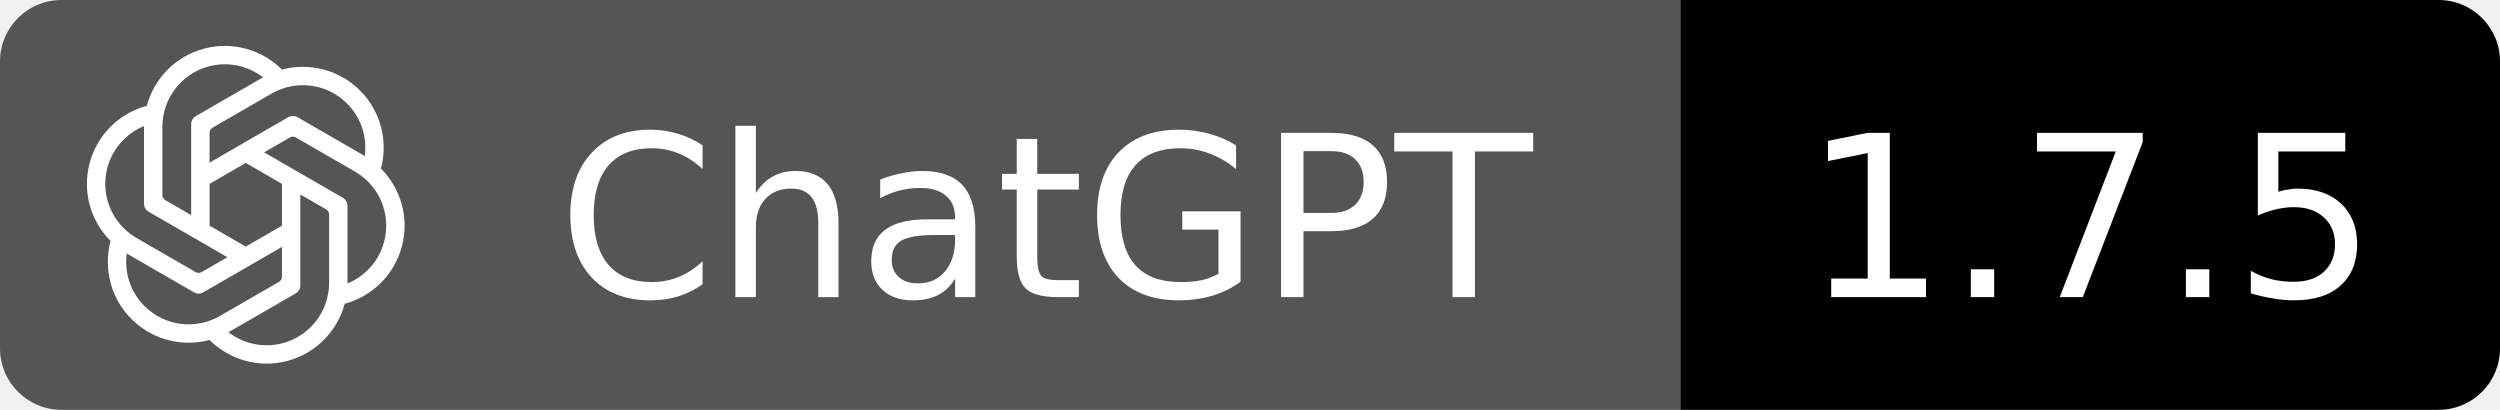
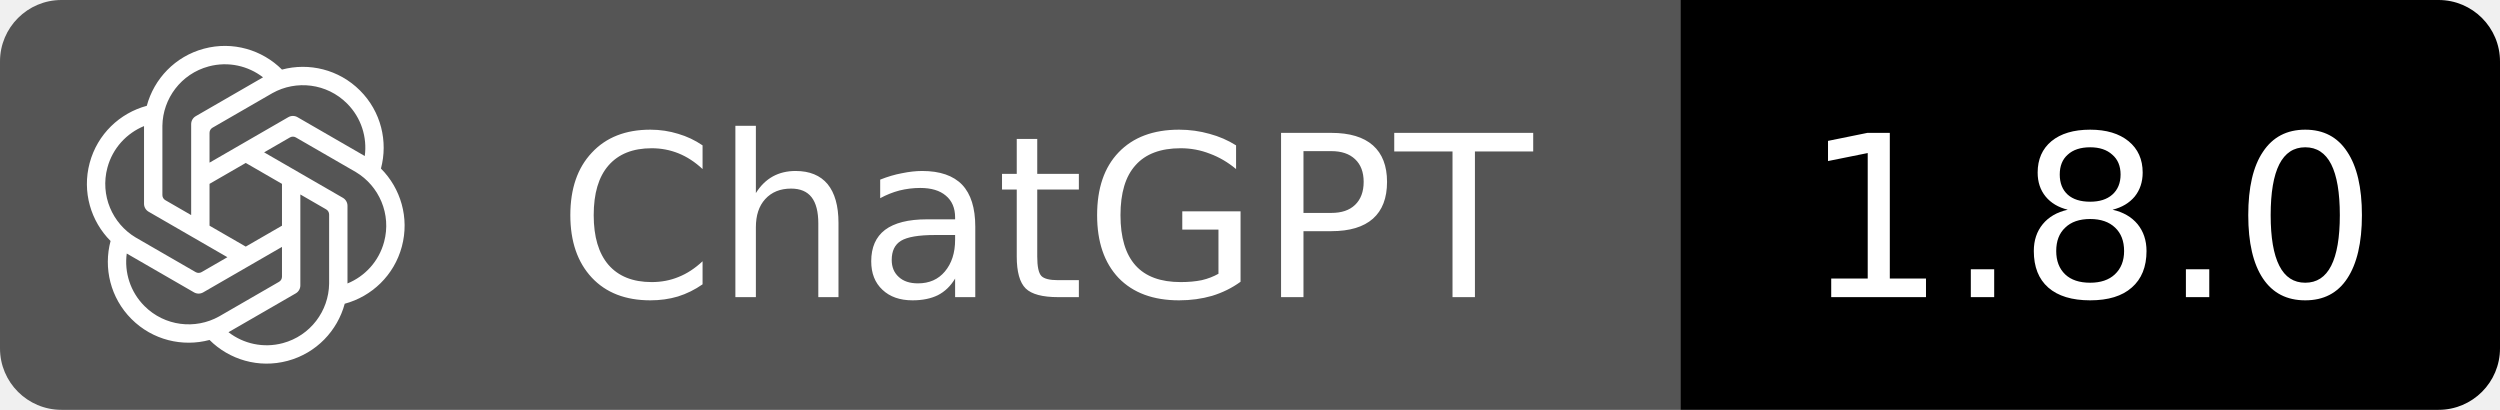
- <svg xmlns="http://www.w3.org/2000/svg" width="122" height="20" role="img" aria-label="ChatGPT plugin 1.7.5">
+ <svg xmlns="http://www.w3.org/2000/svg" width="122" height="20" role="img" aria-label="ChatGPT plugin 1.8.0">
  <clipPath id="r">
    <rect width="122" height="20" rx="3" />
  </clipPath>
  <g clip-path="url(#r)">
    <rect width="82" height="20" fill="#555" />
    <rect x="82" width="40" height="20" fill="#000" />
  </g>
  <svg x="4" y="2" width="16" height="16" viewBox="175 175 366 366" aria-hidden="true">
    <path d="M508.749 317.399C516.777 287.314 508.991 253.884 485.389 230.282C461.788 206.681 428.36 198.895 398.273 206.923C376.231 184.928 343.39 174.956 311.148 183.596C278.906 192.234 255.45 217.292 247.36 247.361C217.291 255.451 192.233 278.91 183.595 311.149C174.957 343.391 184.927 376.232 206.924 398.274C198.896 428.359 206.683 461.789 230.284 485.391C253.885 508.992 287.313 516.779 317.401 508.75C339.442 530.745 372.286 540.717 404.525 532.079C436.767 523.441 460.223 498.384 468.313 468.315C498.383 460.224 523.44 436.766 532.078 404.526C540.716 372.285 530.747 339.443 508.749 317.402V317.399ZM470.899 244.776C486.892 260.77 493.488 282.601 490.687 303.412L415.577 260.046C412.411 258.218 408.509 258.218 405.345 260.046L317.401 310.82V277.526C317.401 275.191 318.652 273.005 320.676 271.837L387.644 233.174C414.178 218.353 448.346 222.223 470.901 244.776H470.899ZM357.837 311.144L398.275 334.491V381.185L357.837 404.532L317.398 381.185V334.491L357.837 311.144ZM264.776 269.693C265.207 239.305 285.644 211.649 316.453 203.393C338.3 197.54 360.505 202.744 377.127 215.573L302.014 258.937C298.848 260.764 296.898 264.144 296.898 267.798V369.346L268.065 352.699C266.043 351.531 264.776 349.353 264.776 347.017V269.691V269.693ZM203.391 316.454C209.244 294.608 224.854 277.978 244.276 269.999V356.73C244.276 360.384 246.226 363.763 249.392 365.591L337.337 416.365L308.503 433.013C306.481 434.181 303.961 434.188 301.939 433.02L234.971 394.357C208.868 378.789 195.138 347.261 203.391 316.454ZM244.775 470.9C228.781 454.906 222.186 433.075 224.986 412.264L300.096 455.63C303.263 457.457 307.164 457.457 310.328 455.63L398.273 404.856V438.149C398.273 440.485 397.022 442.671 394.997 443.839L328.029 482.502C301.495 497.322 267.327 493.452 244.772 470.9H244.775ZM450.897 445.982C450.466 476.371 430.029 504.027 399.22 512.283C377.373 518.136 355.168 512.932 338.547 500.102L413.659 456.738C416.826 454.911 418.775 451.532 418.775 447.877V346.329L447.609 362.977C449.631 364.145 450.897 366.323 450.897 368.659V445.985V445.982ZM512.282 399.221C506.429 421.068 490.819 437.697 471.397 445.676V358.946C471.397 355.292 469.448 351.912 466.281 350.085L378.336 299.311L407.17 282.663C409.192 281.495 411.712 281.487 413.734 282.655L480.702 321.318C506.805 336.887 520.536 368.415 512.282 399.221Z" fill="#fff" />
  </svg>
  <g fill="#fff" text-anchor="middle" font-family="Verdana,Geneva,DejaVu Sans,sans-serif" font-size="11">
    <text x="51" y="14.5">ChatGPT</text>
-     <text x="102" y="14.5">1.7.5</text>
+     <text x="102" y="14.5">1.8.0</text>
  </g>
</svg>
